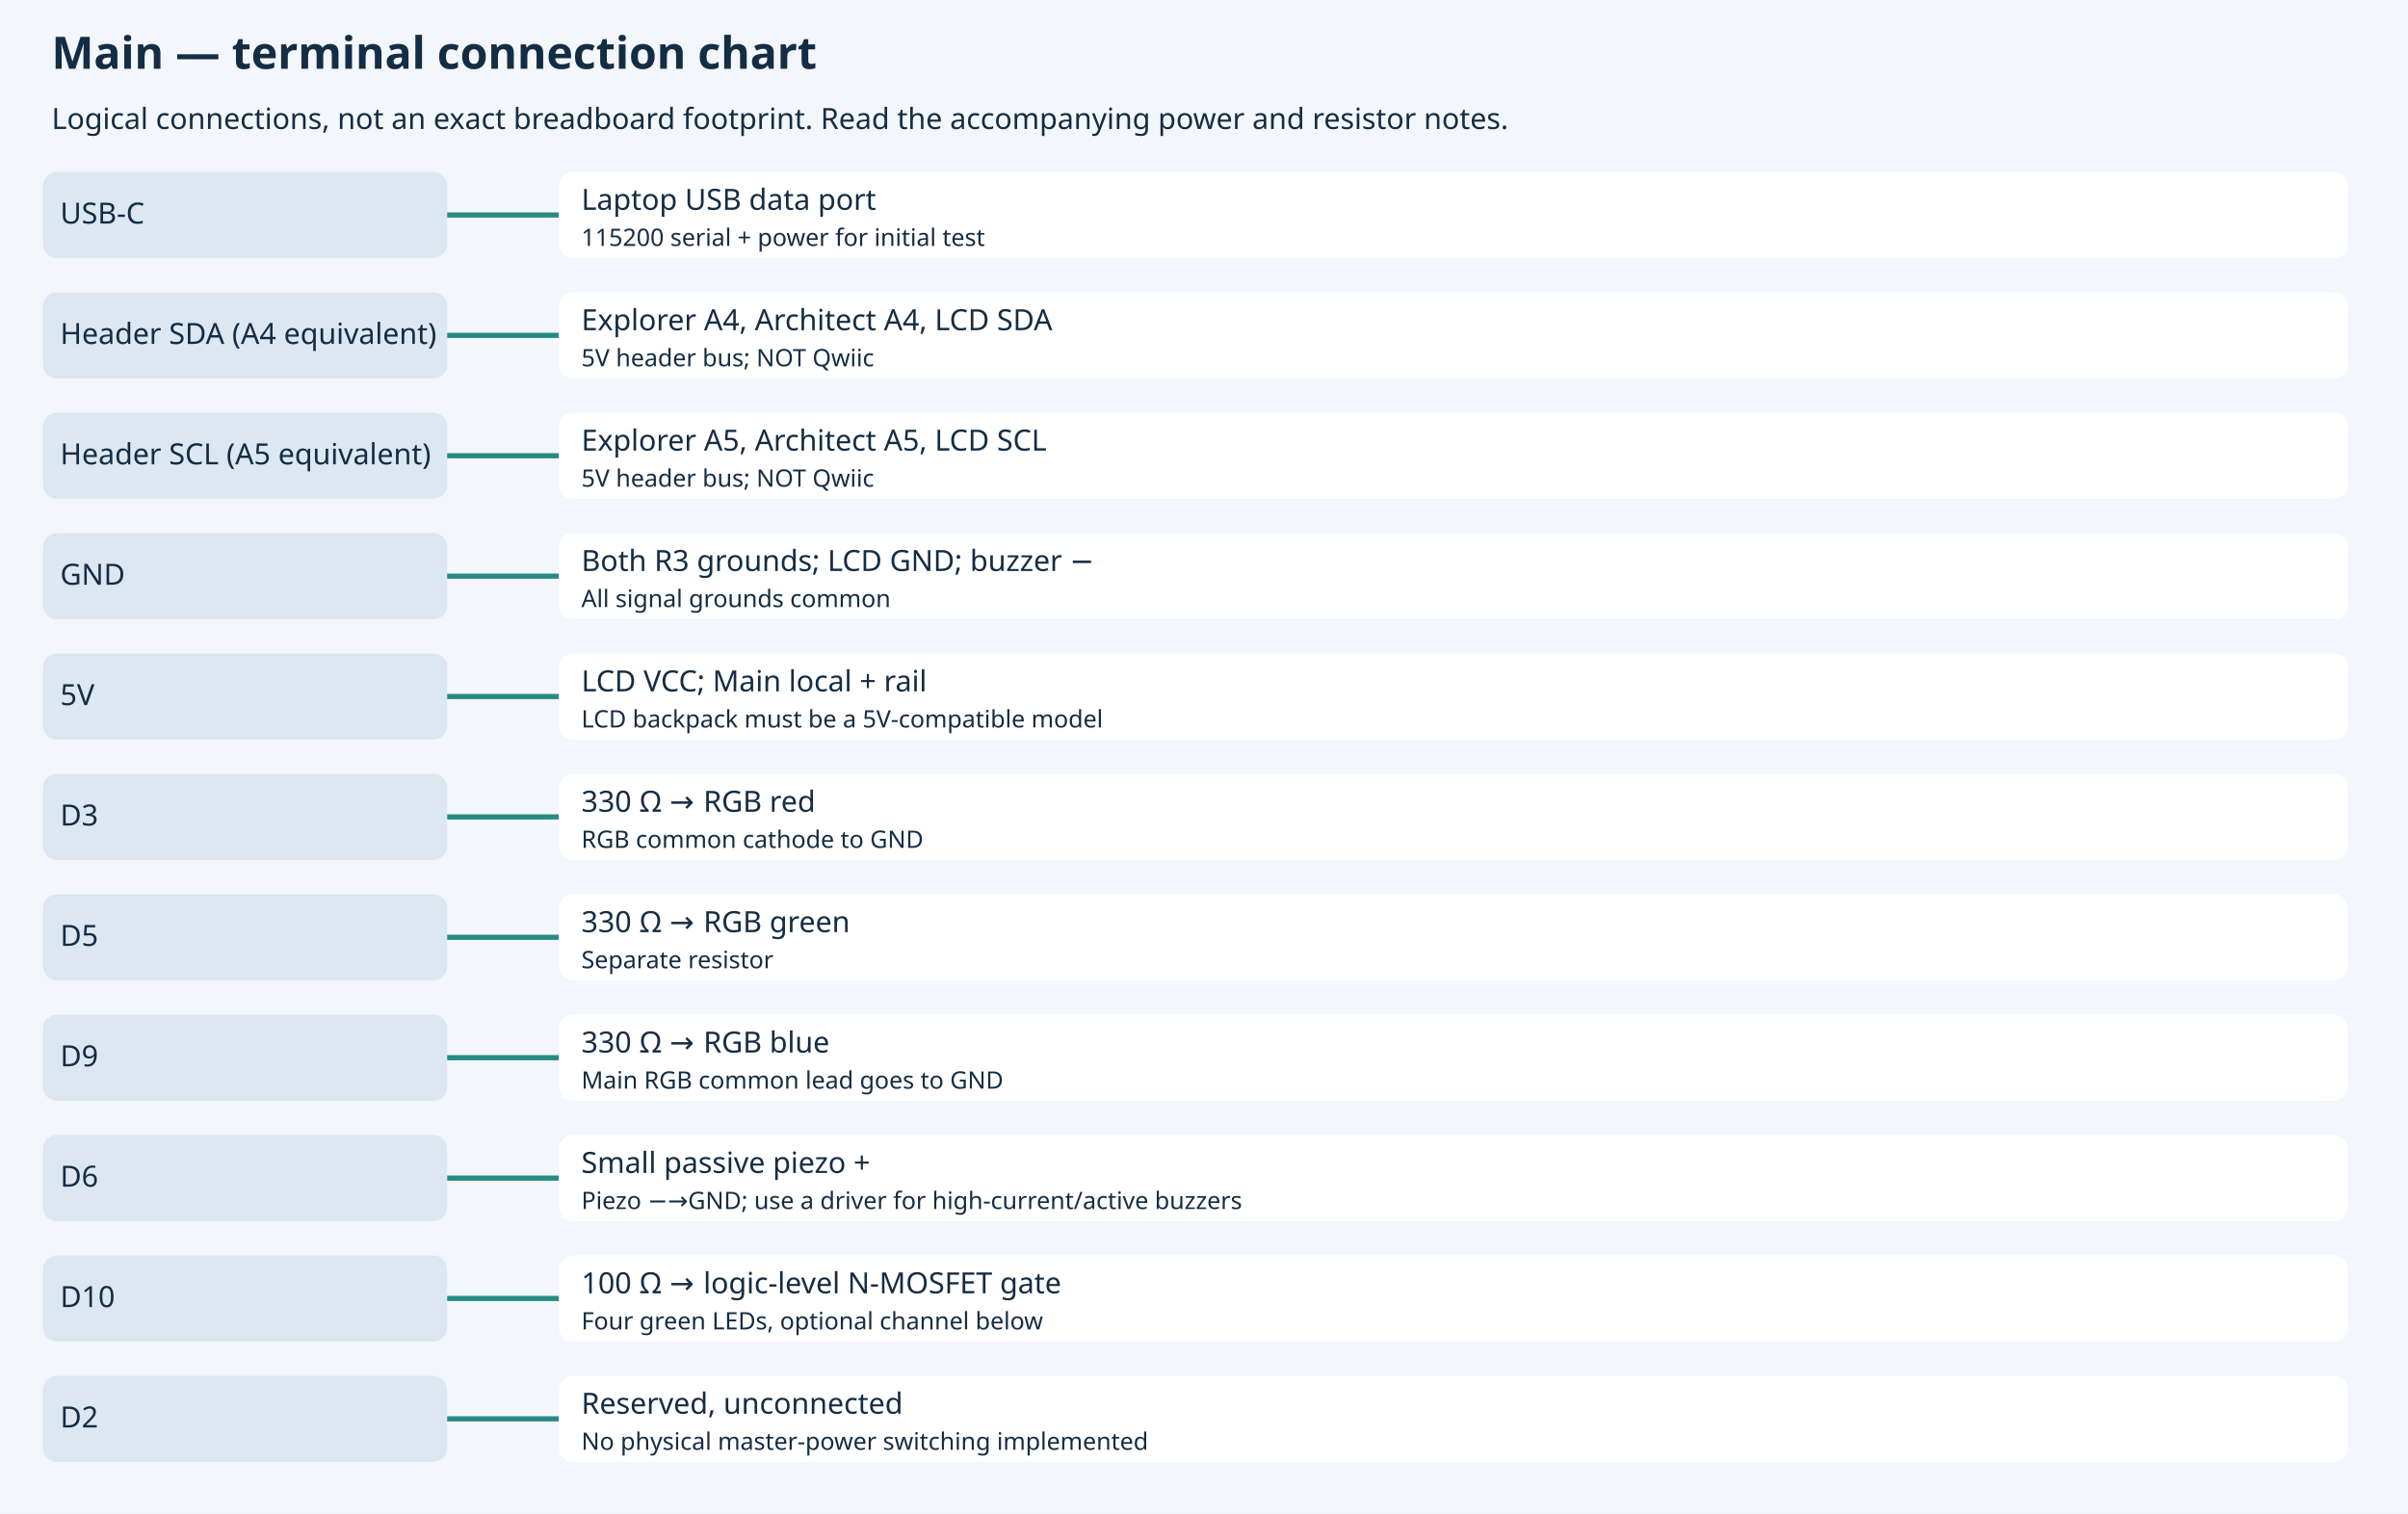
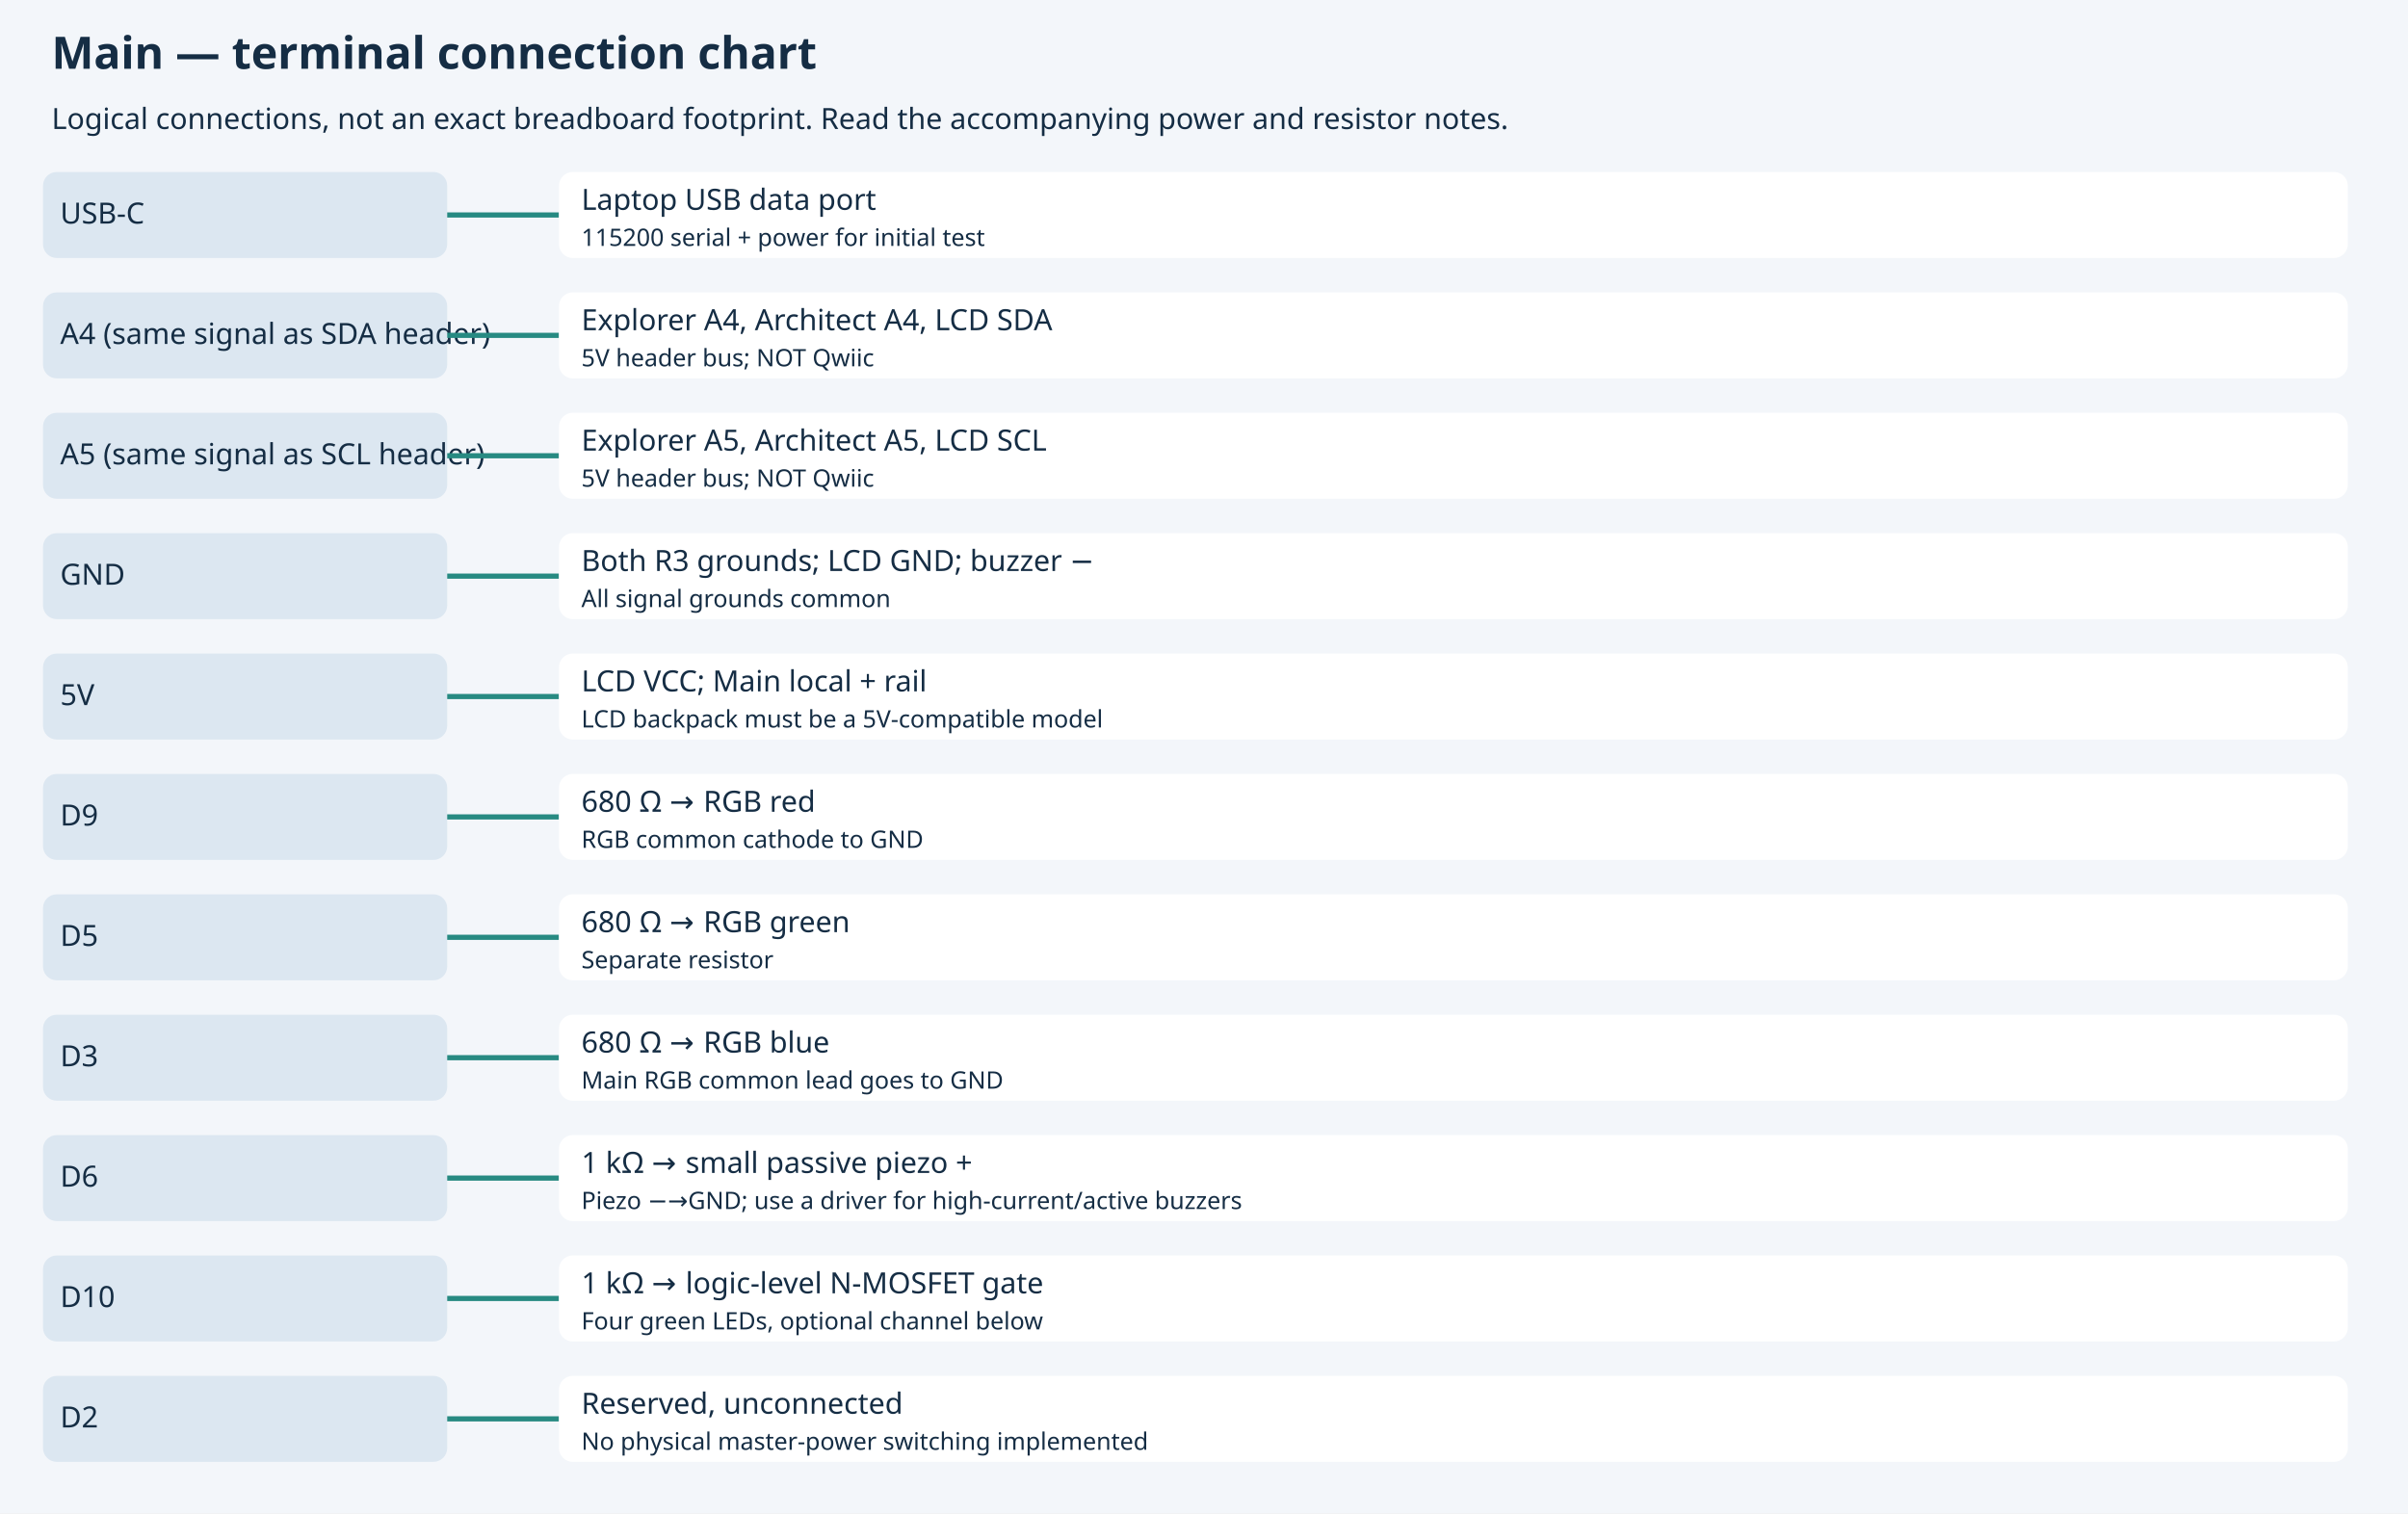
<svg xmlns="http://www.w3.org/2000/svg" width="1400" height="880" viewBox="0 0 1400 880">
  <rect width="1400" height="880" fill="#f3f6fa" />
  <style>text{font:17px sans-serif;fill:#152d44}.title{font:bold 26px sans-serif}</style>
  <text x="30" y="40" class="title">Main — terminal connection chart</text>
  <text x="30" y="75">Logical connections, not an exact breadboard footprint. Read the accompanying power and resistor notes.</text>
  <rect x="25" y="100" width="235" height="50" rx="8" fill="#dce7f1" />
  <text x="35" y="130">USB-C</text>
  <path d="M260 125H325" stroke="#278a82" stroke-width="3" />
  <rect x="325" y="100" width="1040" height="50" rx="8" fill="white" />
  <text x="338" y="122">Laptop USB data port</text>
  <text x="338" y="143" style="font-size:14px">115200 serial + power for initial test</text>
  <rect x="25" y="170" width="235" height="50" rx="8" fill="#dce7f1" />
-   <text x="35" y="200">Header SDA (A4 equivalent)</text>
+   <text x="35" y="200">A4 (same signal as SDA header)</text>
  <path d="M260 195H325" stroke="#278a82" stroke-width="3" />
  <rect x="325" y="170" width="1040" height="50" rx="8" fill="white" />
  <text x="338" y="192">Explorer A4, Architect A4, LCD SDA</text>
  <text x="338" y="213" style="font-size:14px">5V header bus; NOT Qwiic</text>
  <rect x="25" y="240" width="235" height="50" rx="8" fill="#dce7f1" />
-   <text x="35" y="270">Header SCL (A5 equivalent)</text>
+   <text x="35" y="270">A5 (same signal as SCL header)</text>
  <path d="M260 265H325" stroke="#278a82" stroke-width="3" />
  <rect x="325" y="240" width="1040" height="50" rx="8" fill="white" />
  <text x="338" y="262">Explorer A5, Architect A5, LCD SCL</text>
  <text x="338" y="283" style="font-size:14px">5V header bus; NOT Qwiic</text>
  <rect x="25" y="310" width="235" height="50" rx="8" fill="#dce7f1" />
  <text x="35" y="340">GND</text>
  <path d="M260 335H325" stroke="#278a82" stroke-width="3" />
  <rect x="325" y="310" width="1040" height="50" rx="8" fill="white" />
  <text x="338" y="332">Both R3 grounds; LCD GND; buzzer −</text>
  <text x="338" y="353" style="font-size:14px">All signal grounds common</text>
  <rect x="25" y="380" width="235" height="50" rx="8" fill="#dce7f1" />
  <text x="35" y="410">5V</text>
  <path d="M260 405H325" stroke="#278a82" stroke-width="3" />
  <rect x="325" y="380" width="1040" height="50" rx="8" fill="white" />
  <text x="338" y="402">LCD VCC; Main local + rail</text>
  <text x="338" y="423" style="font-size:14px">LCD backpack must be a 5V-compatible model</text>
  <rect x="25" y="450" width="235" height="50" rx="8" fill="#dce7f1" />
-   <text x="35" y="480">D3</text>
+   <text x="35" y="480">D9</text>
  <path d="M260 475H325" stroke="#278a82" stroke-width="3" />
  <rect x="325" y="450" width="1040" height="50" rx="8" fill="white" />
-   <text x="338" y="472">330 Ω → RGB red</text>
+   <text x="338" y="472">680 Ω → RGB red</text>
  <text x="338" y="493" style="font-size:14px">RGB common cathode to GND</text>
  <rect x="25" y="520" width="235" height="50" rx="8" fill="#dce7f1" />
  <text x="35" y="550">D5</text>
  <path d="M260 545H325" stroke="#278a82" stroke-width="3" />
  <rect x="325" y="520" width="1040" height="50" rx="8" fill="white" />
-   <text x="338" y="542">330 Ω → RGB green</text>
+   <text x="338" y="542">680 Ω → RGB green</text>
  <text x="338" y="563" style="font-size:14px">Separate resistor</text>
  <rect x="25" y="590" width="235" height="50" rx="8" fill="#dce7f1" />
-   <text x="35" y="620">D9</text>
+   <text x="35" y="620">D3</text>
  <path d="M260 615H325" stroke="#278a82" stroke-width="3" />
  <rect x="325" y="590" width="1040" height="50" rx="8" fill="white" />
-   <text x="338" y="612">330 Ω → RGB blue</text>
+   <text x="338" y="612">680 Ω → RGB blue</text>
  <text x="338" y="633" style="font-size:14px">Main RGB common lead goes to GND</text>
  <rect x="25" y="660" width="235" height="50" rx="8" fill="#dce7f1" />
  <text x="35" y="690">D6</text>
  <path d="M260 685H325" stroke="#278a82" stroke-width="3" />
  <rect x="325" y="660" width="1040" height="50" rx="8" fill="white" />
-   <text x="338" y="682">Small passive piezo +</text>
+   <text x="338" y="682">1 kΩ → small passive piezo +</text>
  <text x="338" y="703" style="font-size:14px">Piezo −→GND; use a driver for high-current/active buzzers</text>
  <rect x="25" y="730" width="235" height="50" rx="8" fill="#dce7f1" />
  <text x="35" y="760">D10</text>
  <path d="M260 755H325" stroke="#278a82" stroke-width="3" />
  <rect x="325" y="730" width="1040" height="50" rx="8" fill="white" />
-   <text x="338" y="752">100 Ω → logic-level N-MOSFET gate</text>
+   <text x="338" y="752">1 kΩ → logic-level N-MOSFET gate</text>
  <text x="338" y="773" style="font-size:14px">Four green LEDs, optional channel below</text>
  <rect x="25" y="800" width="235" height="50" rx="8" fill="#dce7f1" />
  <text x="35" y="830">D2</text>
  <path d="M260 825H325" stroke="#278a82" stroke-width="3" />
  <rect x="325" y="800" width="1040" height="50" rx="8" fill="white" />
  <text x="338" y="822">Reserved, unconnected</text>
  <text x="338" y="843" style="font-size:14px">No physical master-power switching implemented</text>
</svg>
